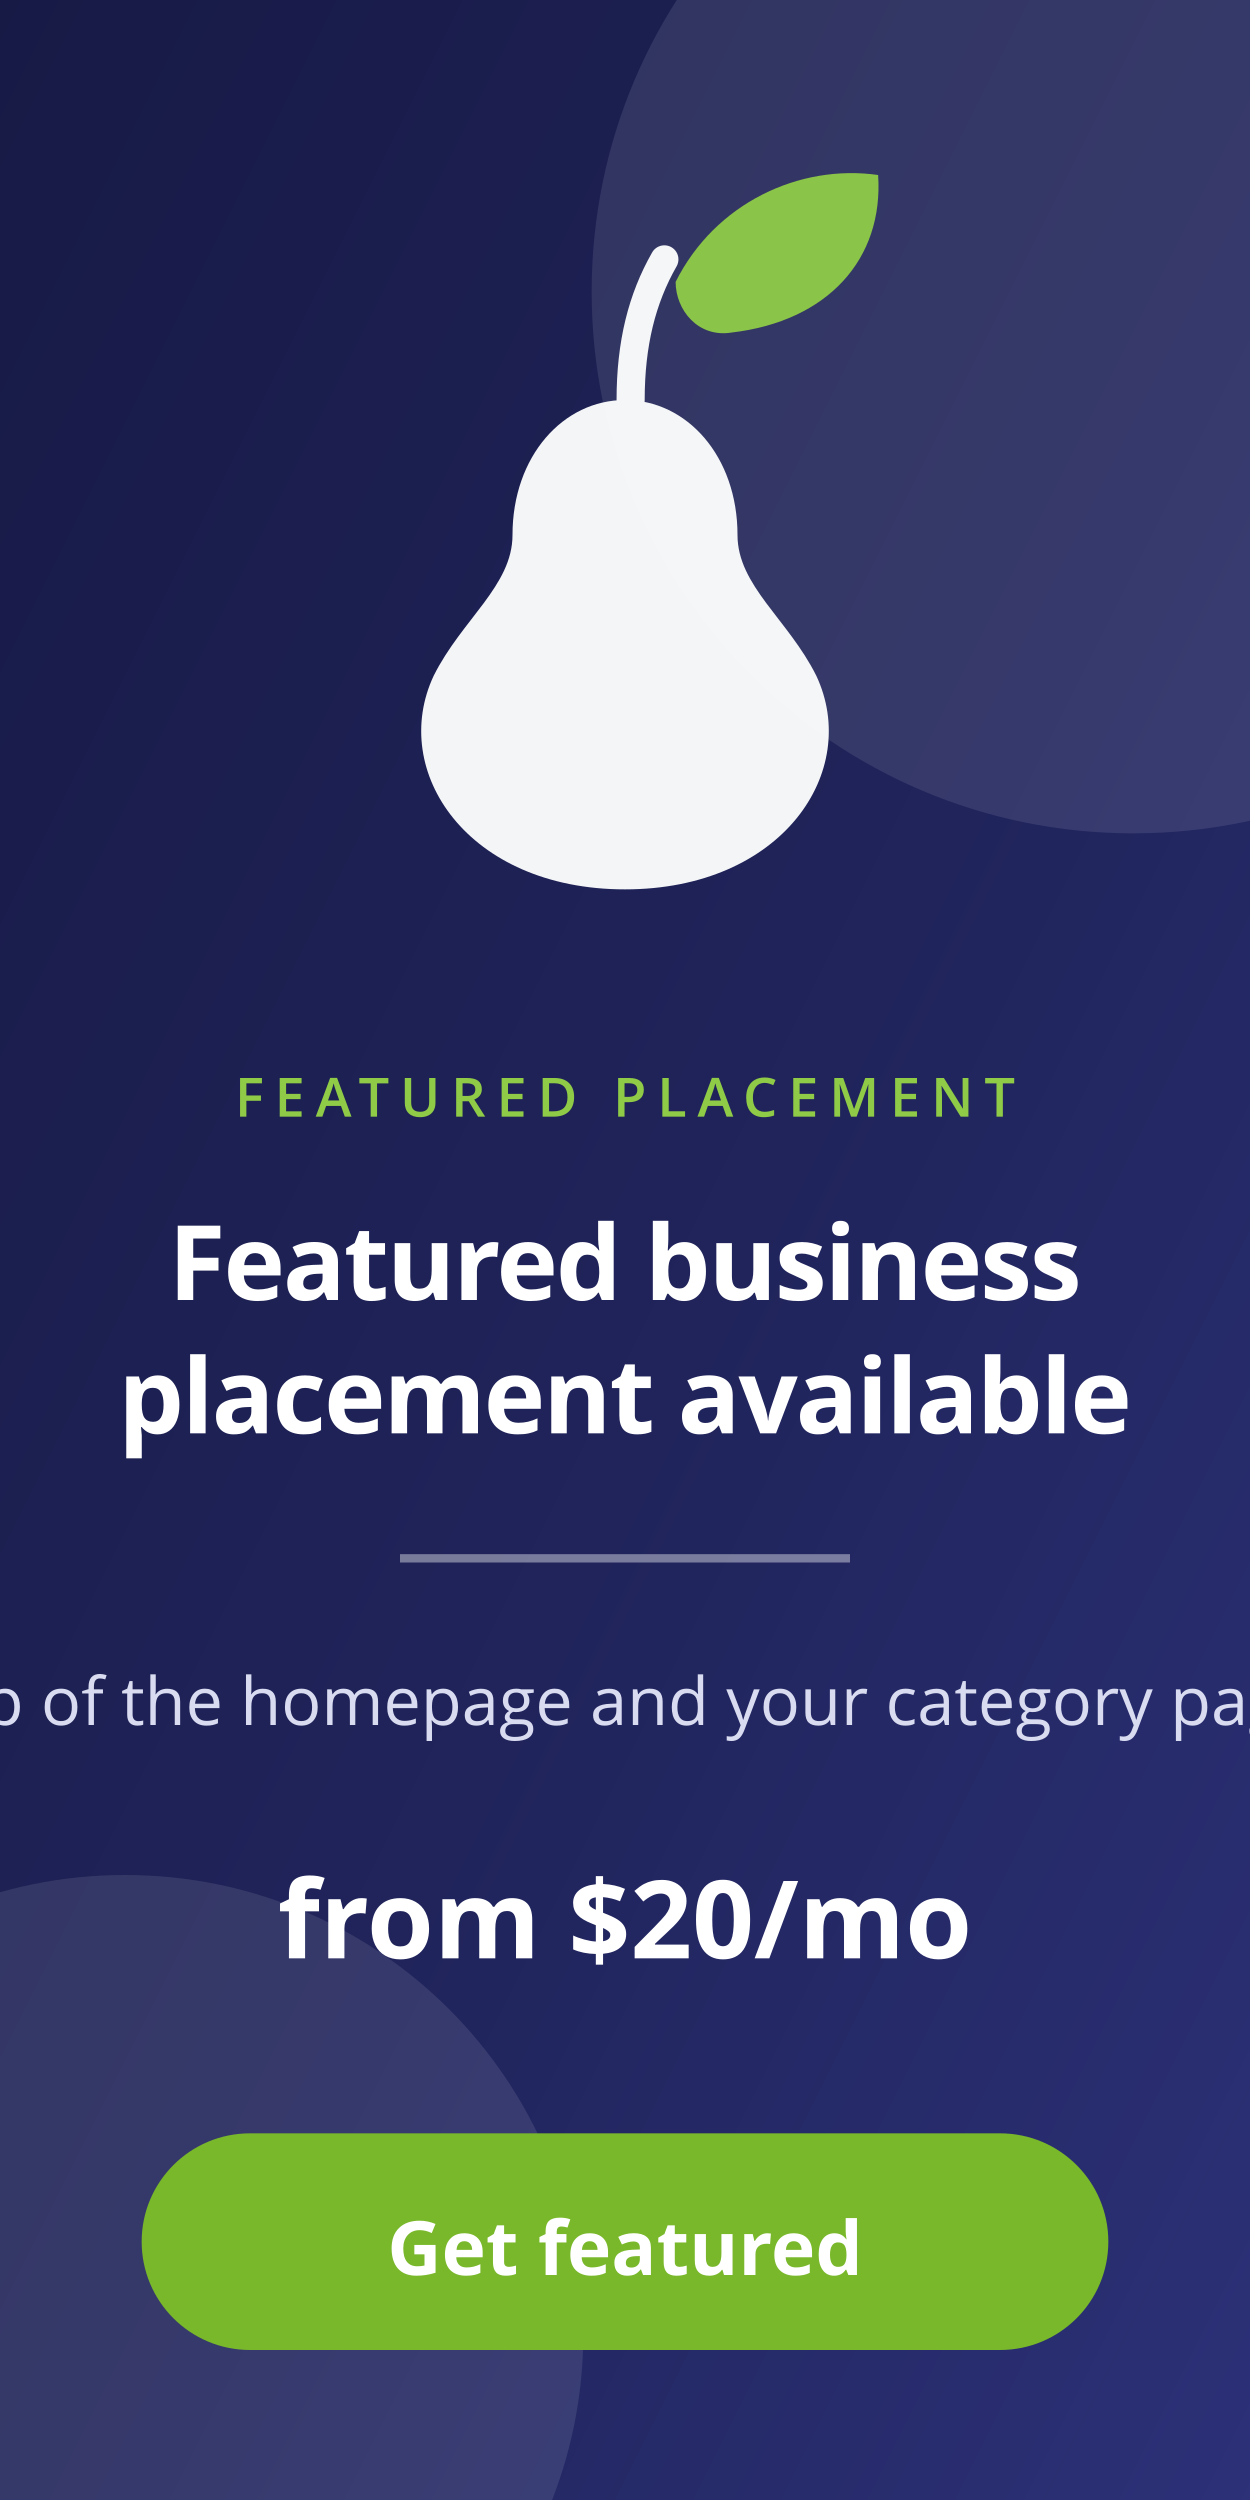
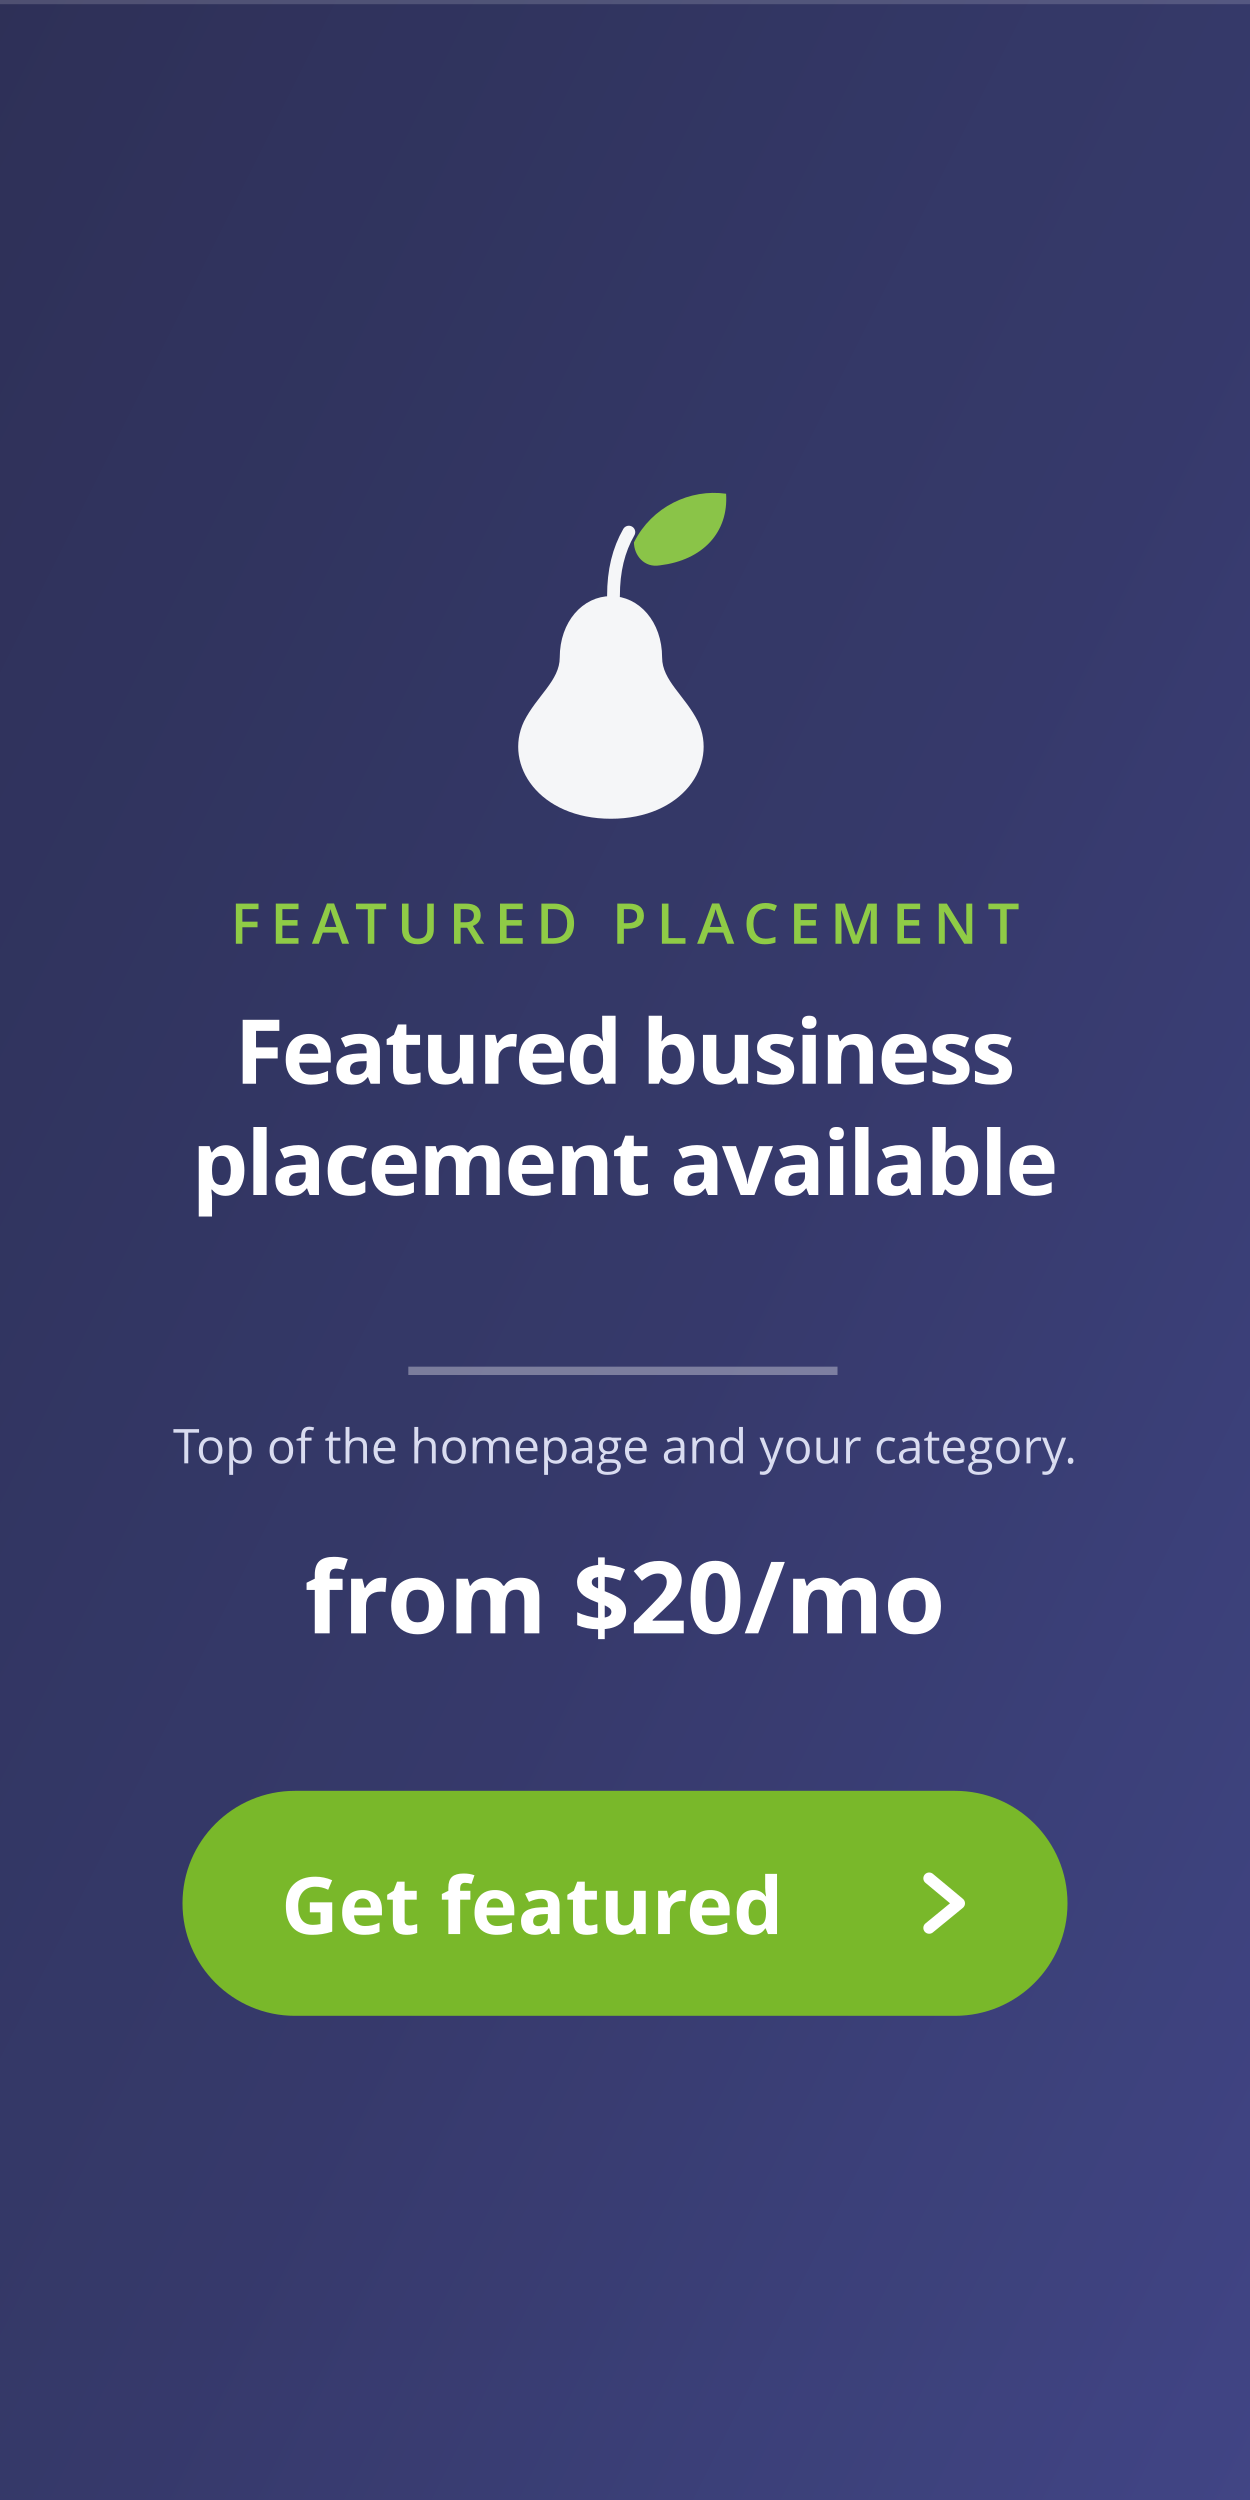
- <svg xmlns="http://www.w3.org/2000/svg" viewBox="0 0 300 600" width="300" height="600" role="img" aria-label="Advertise your business on Pearland411">
+ <svg xmlns="http://www.w3.org/2000/svg" viewBox="0 0 300 600" width="300" height="600" role="img" aria-label="Featured business placement available on Pearland411">
  <defs>
-     <linearGradient id="gnavytall" x1="0" y1="0" x2="1" y2="1">
+     <linearGradient id="gnavy300x600" x1="0" y1="0" x2="1" y2="1">
      <stop offset="0" stop-color="#171A45" />
      <stop offset="0.55" stop-color="#20245B" />
      <stop offset="1" stop-color="#2C3178" />
    </linearGradient>
  </defs>
-   <rect width="300" height="600" fill="url(#gnavytall)" />
+   <rect width="300" height="600" fill="url(#gnavy300x600)" />
  <g opacity="0.10" fill="#FFFFFF">
-     <circle cx="272" cy="70" r="130" />
-     <circle cx="30" cy="560" r="110" />
+     <circle cx="270" cy="-72" r="510" />
+     <circle cx="18" cy="630" r="372" />
  </g>
-   <g transform="translate(150 150) scale(1.35)">
-     <g transform="scale(1.0)" opacity="0.95">
-       <path d="M0-40c-11 0-20 10-20 24 0 9-9 15-14 25-8 17 6 38 34 38s42-21 34-38c-5-10-14-16-14-25 0-14-9-24-20-24z" fill="#FFFFFF" />
-       <path d="M1-40c0-10 2-18 6-25" stroke="#FFFFFF" stroke-width="5" stroke-linecap="round" fill="none" />
-       <path d="M9-61c7-14 22-21 36-19 1 15-9 26-26 28-6 1-10-4-10-9z" fill="#8FCB46" />
+   <rect x="0" y="0" width="300" height="1" fill="#FFFFFF" opacity="0.16" />
+   <g transform="translate(150.0 157.5)">
+     <g transform="scale(0.6142) translate(-5.5 16.5)">
+       <g transform="scale(1.0)" opacity="0.95">
+         <path d="M0-40c-11 0-20 10-20 24 0 9-9 15-14 25-8 17 6 38 34 38s42-21 34-38c-5-10-14-16-14-25 0-14-9-24-20-24z" fill="#FFFFFF" />
+         <path d="M1-40c0-10 2-18 6-25" stroke="#FFFFFF" stroke-width="5" stroke-linecap="round" fill="none" />
+         <path d="M9-61c7-14 22-21 36-19 1 15-9 26-26 28-6 1-10-4-10-9z" fill="#8FCB46" />
+       </g>
    </g>
  </g>
-   <text x="150" y="268" text-anchor="middle" font-family="'Open Sans',system-ui,-apple-system,'Segoe UI',Roboto,Arial,sans-serif" font-size="13" font-weight="600" letter-spacing="2.6" fill="#8FCB46">FEATURED PLACEMENT</text>
-   <text x="150" y="312" text-anchor="middle" font-family="'Poppins','Open Sans',system-ui,-apple-system,'Segoe UI',Roboto,Arial,sans-serif" font-size="25" font-weight="700" letter-spacing="-0.5" fill="#FFFFFF">Featured business</text>
-   <text x="150" y="344" text-anchor="middle" font-family="'Poppins','Open Sans',system-ui,-apple-system,'Segoe UI',Roboto,Arial,sans-serif" font-size="25" font-weight="700" letter-spacing="-0.5" fill="#FFFFFF">placement available</text>
-   <path d="M96 374h108" stroke="#FFFFFF" stroke-width="2" opacity="0.4" />
-   <text x="150" y="414" text-anchor="middle" font-family="'Open Sans',system-ui,-apple-system,'Segoe UI',Roboto,Arial,sans-serif" font-size="16" fill="#D9DCF0">Top of the homepage and your category page.</text>
-   <text x="150" y="470" text-anchor="middle" font-family="'Poppins','Open Sans',system-ui,-apple-system,'Segoe UI',Roboto,Arial,sans-serif" font-size="26" font-weight="700" fill="#FFFFFF">from $20/mo</text>
-   <g transform="translate(34 512)">
-     <rect width="232" height="52" rx="26" fill="#79B82A" />
-     <text x="116" y="34" text-anchor="middle" font-family="'Poppins','Open Sans',system-ui,-apple-system,'Segoe UI',Roboto,Arial,sans-serif" font-size="18" font-weight="700" fill="#FFFFFF">Get featured</text>
+   <text x="150.0" y="226.5" text-anchor="middle" font-family="'Open Sans',system-ui,-apple-system,'Segoe UI',Roboto,Arial,sans-serif" font-size="13.5" font-weight="600" fill="#8FCB46" letter-spacing="2.40">FEATURED PLACEMENT</text>
+   <text x="150.0" y="260.1" text-anchor="middle" font-family="'Poppins','Open Sans',system-ui,-apple-system,'Segoe UI',Roboto,Arial,sans-serif" font-size="21.5" font-weight="700" fill="#FFFFFF" letter-spacing="-0.50">Featured business</text>
+   <text x="150.0" y="286.8" text-anchor="middle" font-family="'Poppins','Open Sans',system-ui,-apple-system,'Segoe UI',Roboto,Arial,sans-serif" font-size="21.5" font-weight="700" fill="#FFFFFF" letter-spacing="-0.50">placement available</text>
+   <path d="M98 329h103" stroke="#FFFFFF" stroke-width="2" opacity="0.35" />
+   <text x="150.0" y="351.2" text-anchor="middle" font-family="'Open Sans',system-ui,-apple-system,'Segoe UI',Roboto,Arial,sans-serif" font-size="11.5" font-weight="400" fill="#D9DCF0">Top of the homepage and your category.</text>
+   <text x="150.0" y="392.0" text-anchor="middle" font-family="'Poppins','Open Sans',system-ui,-apple-system,'Segoe UI',Roboto,Arial,sans-serif" font-size="24.0" font-weight="700" fill="#FFFFFF">from $20/mo</text>
+   <g>
+     <rect x="43.8" y="429.8" width="212.4" height="54.0" rx="27.0" fill="#79B82A" />
+     <text x="67.5" y="456.8" dominant-baseline="central" font-family="'Poppins','Open Sans',system-ui,-apple-system,'Segoe UI',Roboto,Arial,sans-serif" font-size="19.0" font-weight="700" fill="#FFFFFF">Get featured</text>
+     <path d="M223.0 450.8L230.2 456.8L223.0 462.7" fill="none" stroke="#FFFFFF" stroke-width="2.8" stroke-linecap="round" stroke-linejoin="round" />
  </g>
</svg>
